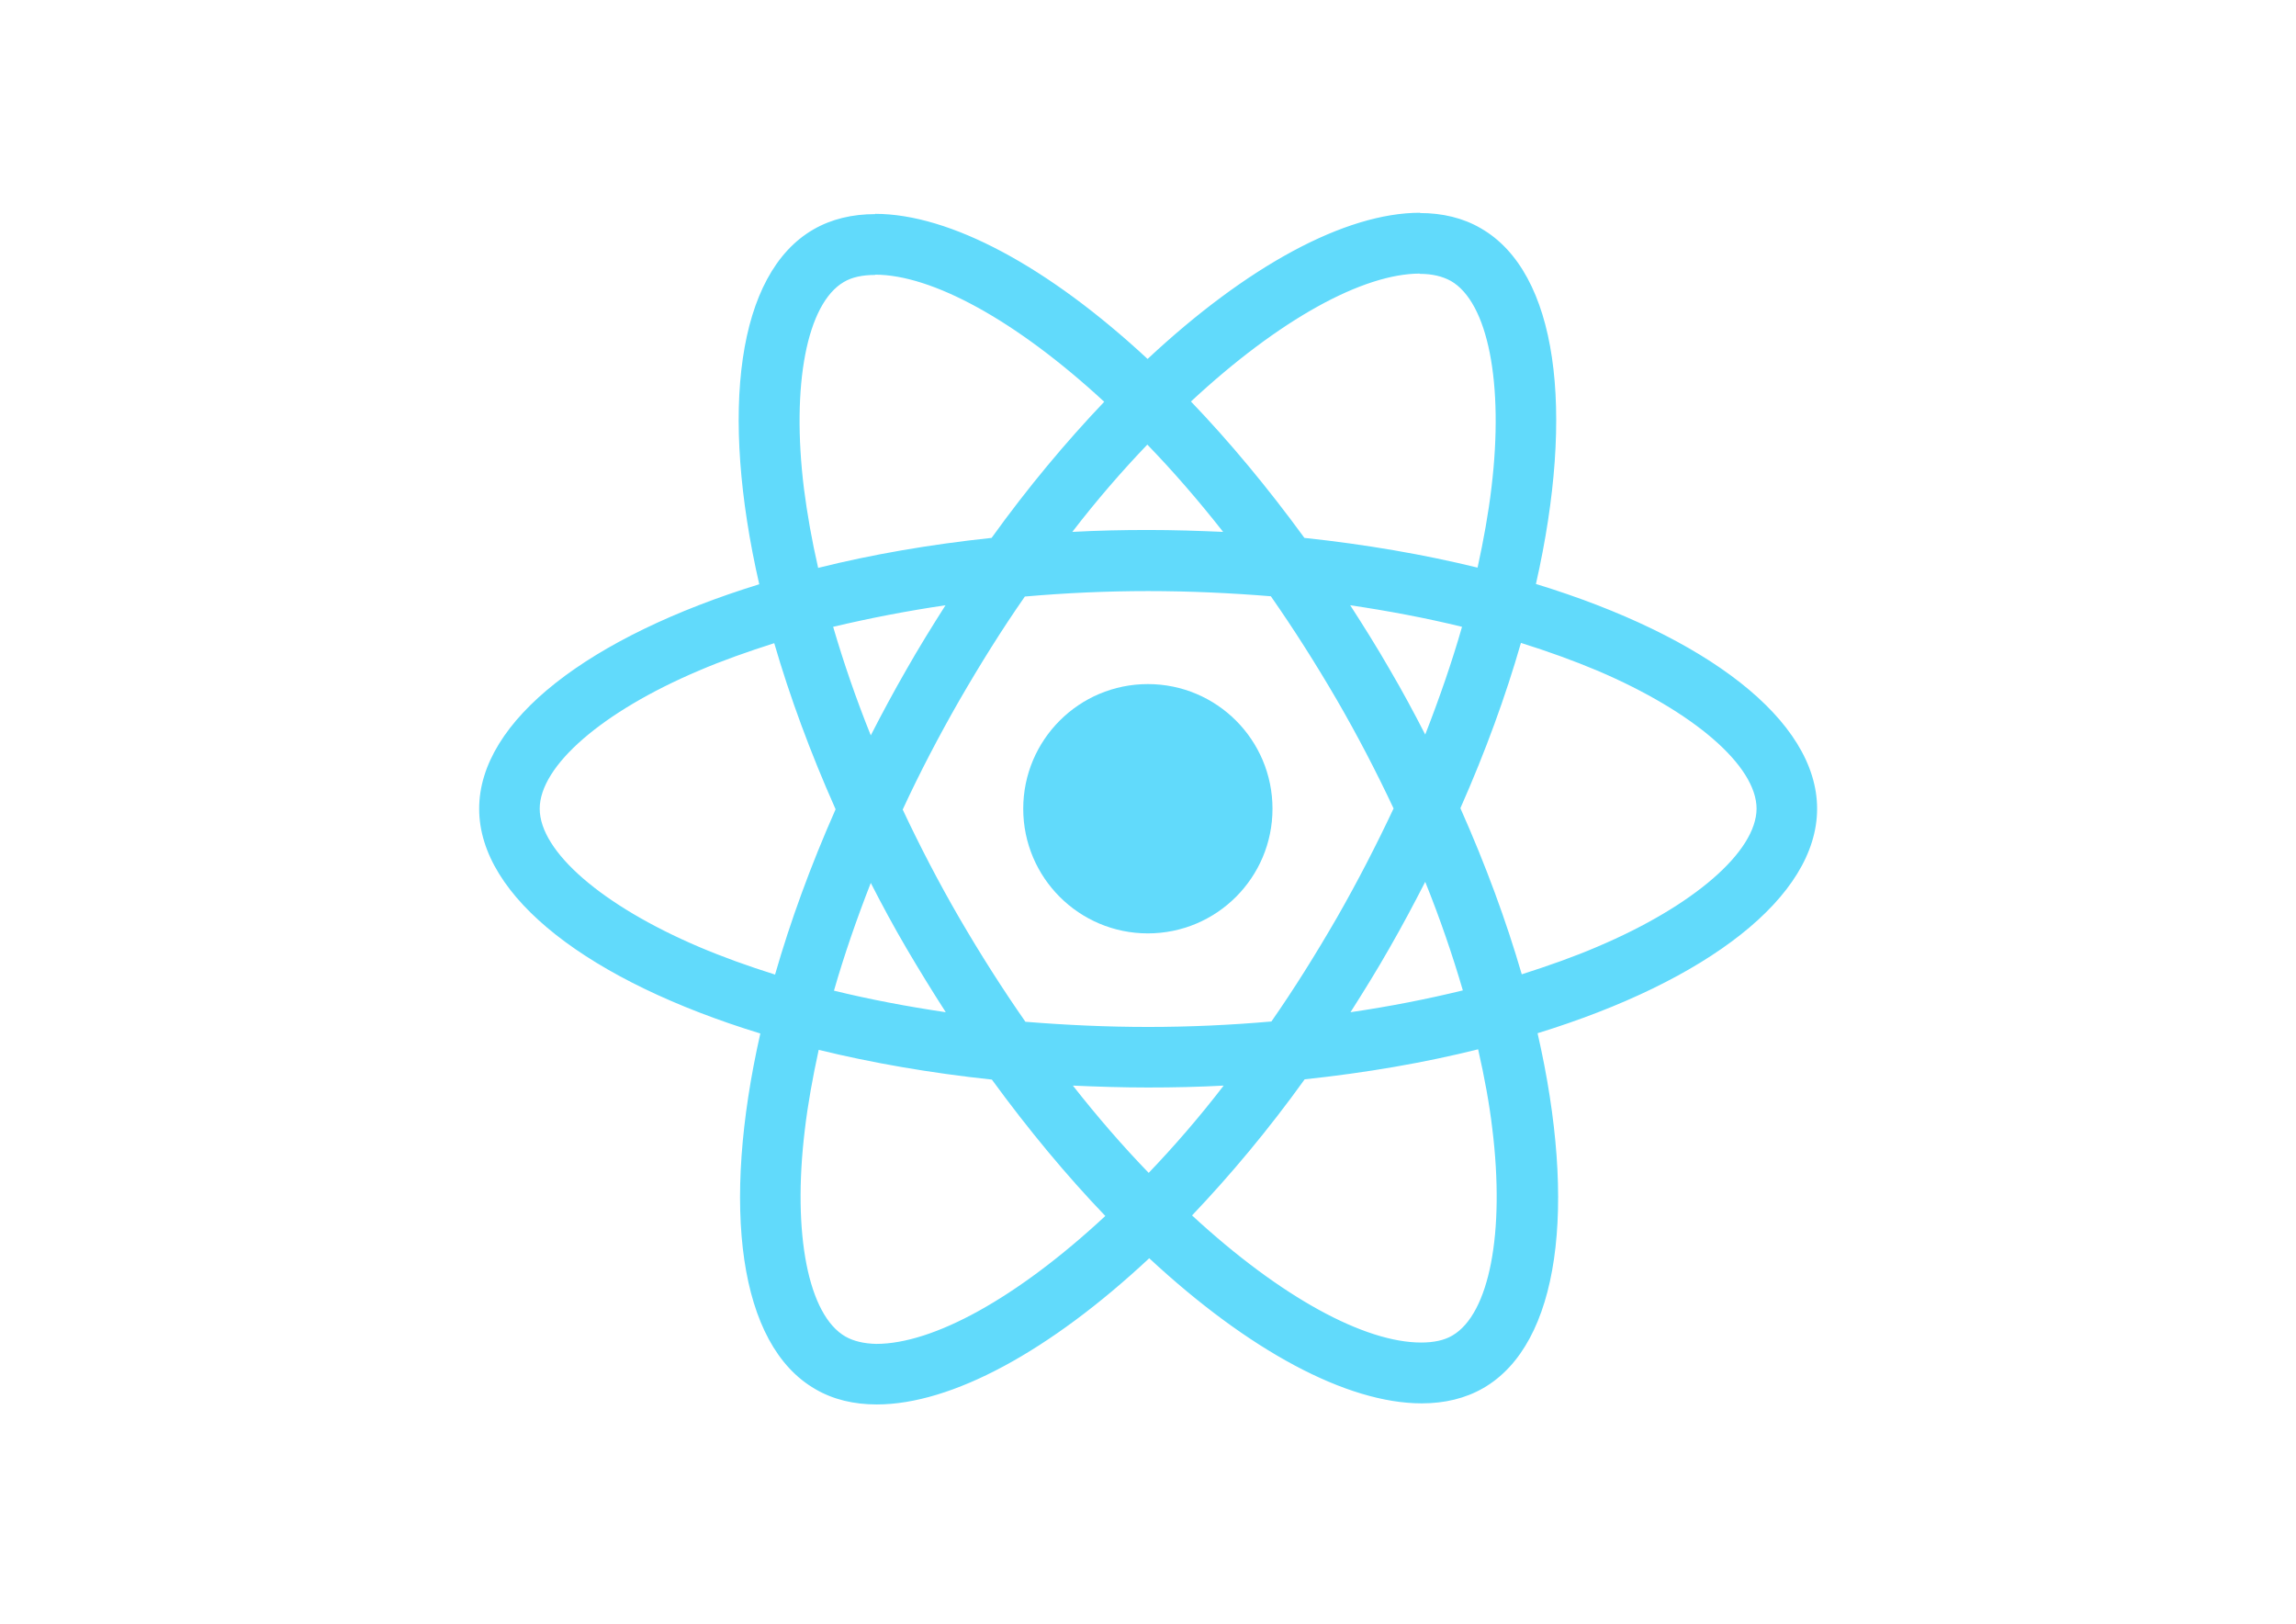
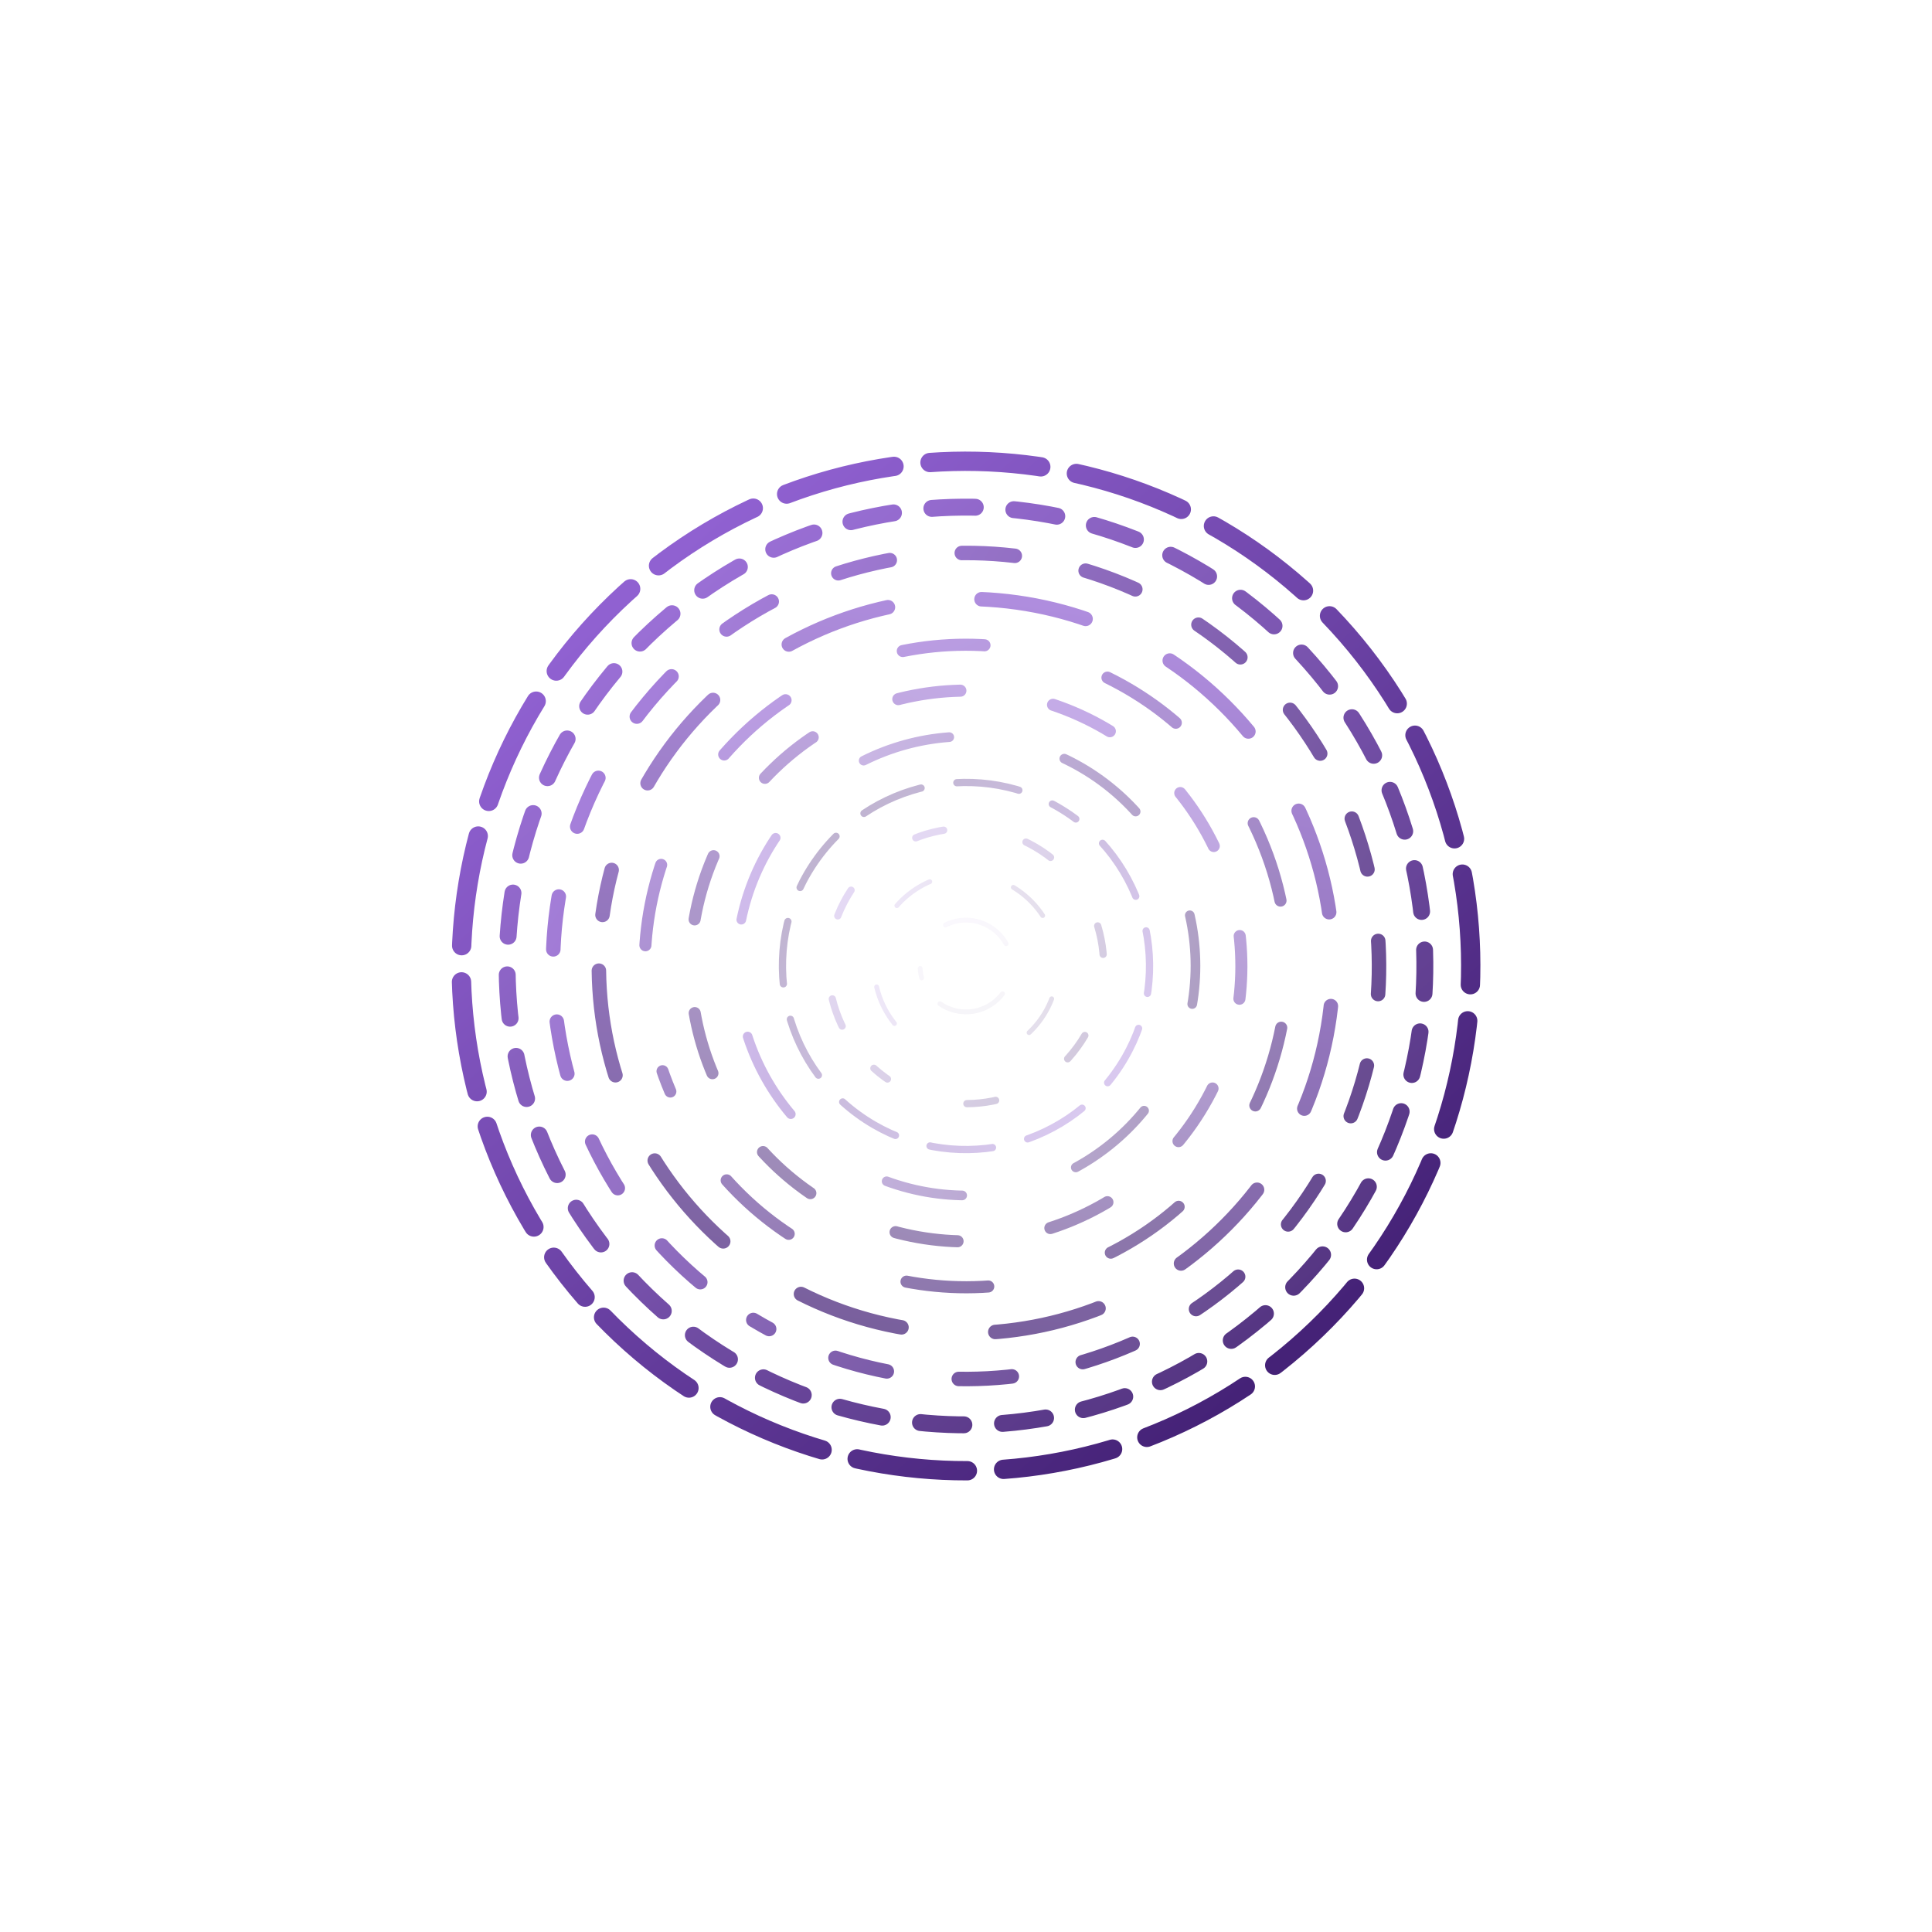
- <svg xmlns="http://www.w3.org/2000/svg" viewBox="0 0 841.9 595.3">
-   <g fill="#61DAFB">
-     <path d="M666.3 296.5c0-32.5-40.7-63.3-103.1-82.4 14.4-63.6 8-114.2-20.2-130.4-6.5-3.8-14.1-5.6-22.4-5.6v22.3c4.6 0 8.3.9 11.4 2.6 13.6 7.8 19.5 37.5 14.9 75.7-1.1 9.4-2.9 19.3-5.1 29.4-19.6-4.8-41-8.5-63.5-10.9-13.5-18.5-27.5-35.3-41.6-50 32.6-30.3 63.2-46.9 84-46.9V78c-27.5 0-63.5 19.6-99.9 53.6-36.4-33.8-72.4-53.2-99.9-53.2v22.3c20.7 0 51.4 16.5 84 46.6-14 14.7-28 31.4-41.3 49.9-22.6 2.4-44 6.1-63.6 11-2.3-10-4-19.7-5.2-29-4.7-38.2 1.1-67.9 14.6-75.8 3-1.8 6.9-2.6 11.5-2.6V78.5c-8.4 0-16 1.8-22.6 5.6-28.1 16.2-34.4 66.7-19.9 130.1-62.2 19.2-102.7 49.9-102.7 82.3 0 32.5 40.7 63.3 103.1 82.4-14.4 63.6-8 114.2 20.2 130.4 6.5 3.8 14.1 5.6 22.5 5.6 27.5 0 63.5-19.6 99.9-53.6 36.4 33.8 72.4 53.2 99.9 53.2 8.4 0 16-1.8 22.6-5.6 28.1-16.2 34.4-66.7 19.9-130.1 62-19.1 102.5-49.9 102.5-82.3zm-130.2-66.7c-3.7 12.9-8.3 26.2-13.5 39.5-4.1-8-8.4-16-13.1-24-4.6-8-9.5-15.8-14.4-23.4 14.2 2.1 27.9 4.7 41 7.9zm-45.8 106.5c-7.8 13.5-15.8 26.3-24.1 38.2-14.9 1.3-30 2-45.2 2-15.1 0-30.2-.7-45-1.9-8.3-11.9-16.4-24.6-24.2-38-7.6-13.1-14.5-26.4-20.8-39.8 6.2-13.4 13.2-26.8 20.7-39.9 7.8-13.5 15.8-26.3 24.1-38.2 14.9-1.3 30-2 45.2-2 15.1 0 30.2.7 45 1.9 8.3 11.9 16.4 24.6 24.2 38 7.6 13.1 14.5 26.4 20.8 39.8-6.3 13.4-13.2 26.8-20.7 39.9zm32.3-13c5.4 13.4 10 26.8 13.8 39.8-13.1 3.2-26.9 5.9-41.2 8 4.9-7.7 9.8-15.6 14.4-23.7 4.6-8 8.9-16.1 13-24.1zM421.2 430c-9.3-9.6-18.6-20.3-27.8-32 9 .4 18.2.7 27.5.7 9.4 0 18.7-.2 27.8-.7-9 11.7-18.3 22.4-27.5 32zm-74.4-58.9c-14.2-2.1-27.9-4.7-41-7.9 3.7-12.9 8.3-26.2 13.5-39.5 4.1 8 8.4 16 13.1 24 4.7 8 9.5 15.8 14.4 23.4zM420.7 163c9.3 9.6 18.6 20.3 27.8 32-9-.4-18.2-.7-27.5-.7-9.4 0-18.7.2-27.8.7 9-11.7 18.3-22.4 27.5-32zm-74 58.9c-4.9 7.7-9.8 15.6-14.4 23.7-4.6 8-8.9 16-13 24-5.4-13.4-10-26.8-13.8-39.8 13.1-3.1 26.9-5.8 41.2-7.9zm-90.5 125.2c-35.4-15.1-58.3-34.9-58.3-50.6 0-15.7 22.9-35.6 58.3-50.6 8.6-3.7 18-7 27.7-10.1 5.7 19.6 13.2 40 22.5 60.9-9.2 20.8-16.6 41.1-22.2 60.6-9.9-3.1-19.3-6.5-28-10.2zM310 490c-13.6-7.8-19.5-37.5-14.9-75.7 1.1-9.4 2.9-19.3 5.1-29.4 19.6 4.8 41 8.5 63.5 10.9 13.5 18.5 27.5 35.3 41.6 50-32.6 30.3-63.2 46.9-84 46.9-4.5-.1-8.3-1-11.3-2.7zm237.2-76.2c4.7 38.2-1.1 67.9-14.6 75.8-3 1.8-6.9 2.6-11.5 2.6-20.7 0-51.4-16.5-84-46.6 14-14.7 28-31.4 41.3-49.9 22.6-2.4 44-6.1 63.6-11 2.3 10.1 4.1 19.8 5.2 29.1zm38.5-66.7c-8.6 3.7-18 7-27.7 10.1-5.7-19.6-13.2-40-22.5-60.9 9.2-20.8 16.6-41.1 22.2-60.6 9.9 3.1 19.3 6.5 28.1 10.2 35.4 15.1 58.3 34.9 58.3 50.6-.1 15.7-23 35.6-58.4 50.6zM320.8 78.4z" />
-     <circle cx="420.9" cy="296.5" r="45.7" />
-     <path d="M520.5 78.1z" />
+ <svg xmlns="http://www.w3.org/2000/svg" version="1.1" viewBox="0 0 800 800" opacity="1">
+   <defs>
+     <linearGradient x1="50%" y1="0%" x2="50%" y2="100%" id="vvvortex-grad">
+       <stop stop-color="hsl(265, 55%, 30%)" stop-opacity="1" offset="0%" />
+       <stop stop-color="hsl(265, 55%, 60%)" stop-opacity="1" offset="100%" />
+     </linearGradient>
+   </defs>
+   <g stroke="url(#vvvortex-grad)" fill="none" stroke-linecap="round">
+     <circle r="209" cx="400" cy="400" stroke-width="8" stroke-dasharray="46 15" stroke-dashoffset="25" transform="rotate(139, 400, 400)" opacity="1.00" />
+     <circle r="190" cx="400" cy="400" stroke-width="7" stroke-dasharray="18 16" stroke-dashoffset="25" transform="rotate(140, 400, 400)" opacity="0.91" />
+     <circle r="171" cx="400" cy="400" stroke-width="6" stroke-dasharray="22 30" stroke-dashoffset="25" transform="rotate(121, 400, 400)" opacity="0.81" />
+     <circle r="152" cx="400" cy="400" stroke-width="6" stroke-dasharray="44 39" stroke-dashoffset="25" transform="rotate(188, 400, 400)" opacity="0.72" />
+     <circle r="133" cx="400" cy="400" stroke-width="5" stroke-dasharray="34 53" stroke-dashoffset="25" transform="rotate(157, 400, 400)" opacity="0.62" />
+     <circle r="114" cx="400" cy="400" stroke-width="5" stroke-dasharray="26 39" stroke-dashoffset="25" transform="rotate(203, 400, 400)" opacity="0.53" />
+     <circle r="95" cx="400" cy="400" stroke-width="4" stroke-dasharray="37 49" stroke-dashoffset="25" transform="rotate(103, 400, 400)" opacity="0.43" />
+     <circle r="76" cx="400" cy="400" stroke-width="3" stroke-dasharray="26 15" stroke-dashoffset="25" transform="rotate(306, 400, 400)" opacity="0.34" />
+     <circle r="57" cx="400" cy="400" stroke-width="3" stroke-dasharray="12 35" stroke-dashoffset="25" transform="rotate(132, 400, 400)" opacity="0.24" />
+     <circle r="38" cx="400" cy="400" stroke-width="2" stroke-dasharray="17 36" stroke-dashoffset="25" transform="rotate(99, 400, 400)" opacity="0.15" />
+     <circle r="19" cx="400" cy="400" stroke-width="2" stroke-dasharray="29 22" stroke-dashoffset="25" transform="rotate(165, 400, 400)" opacity="0.05" />
  </g>
</svg>
